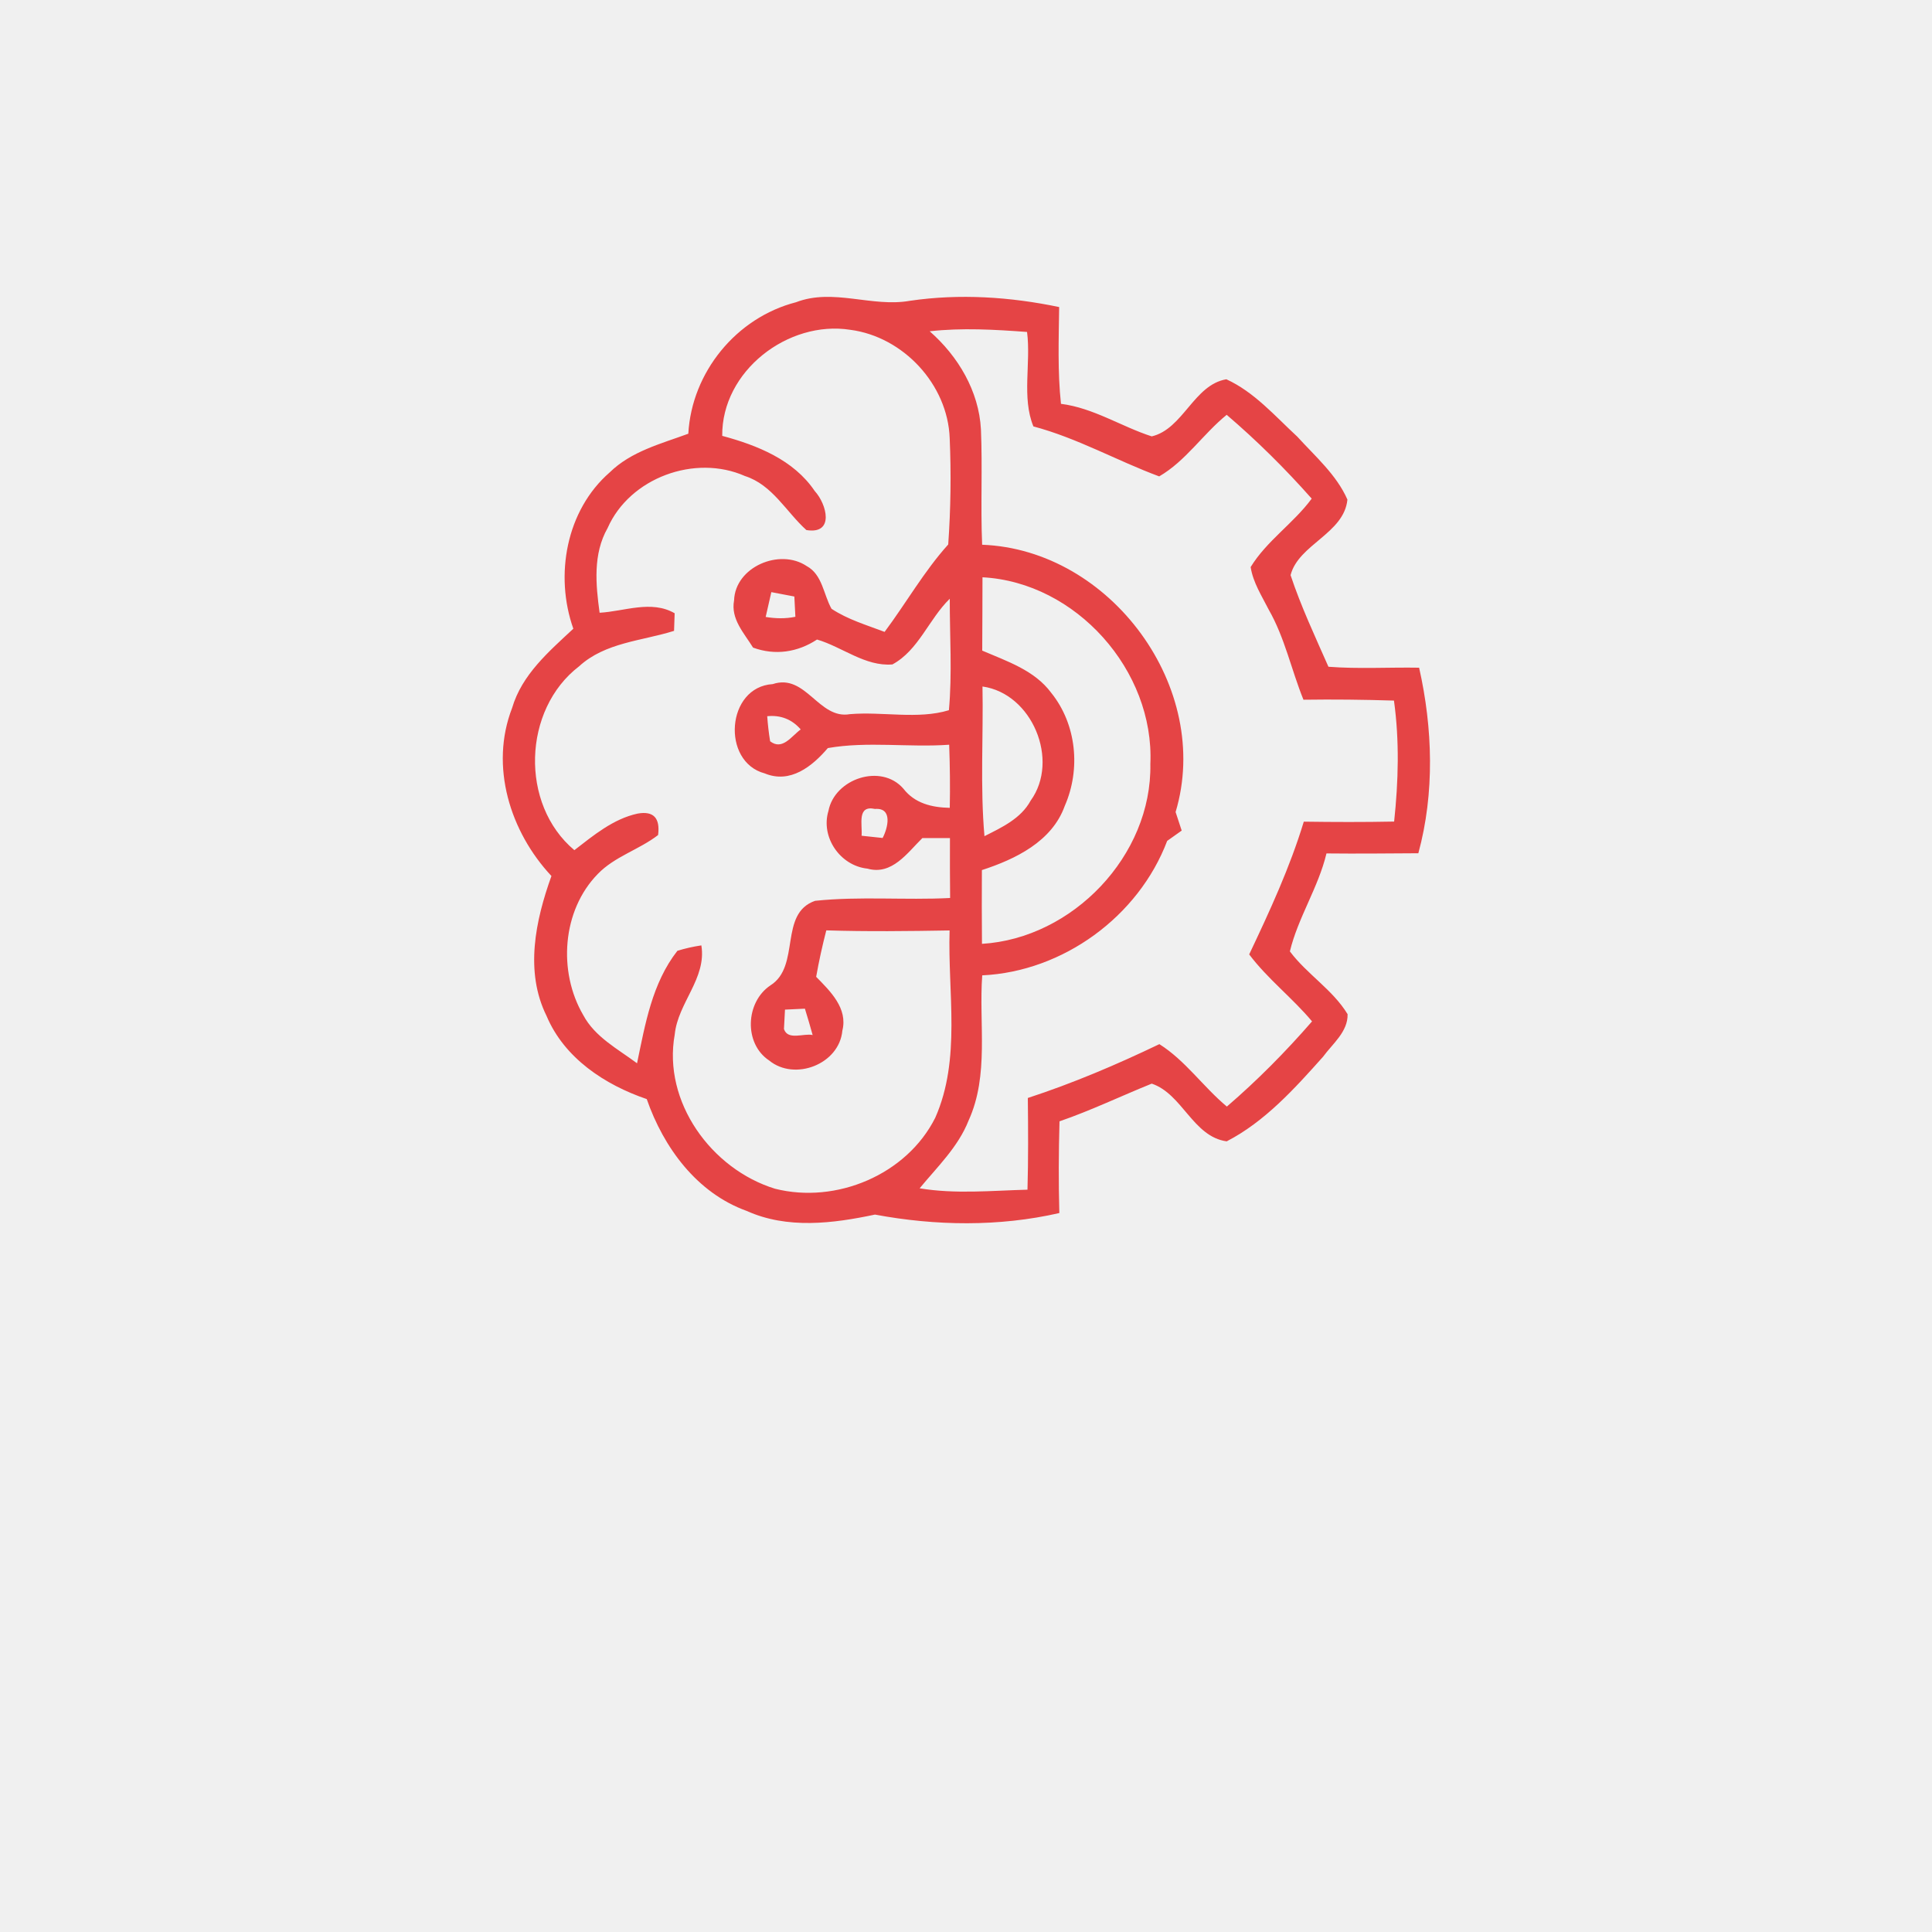
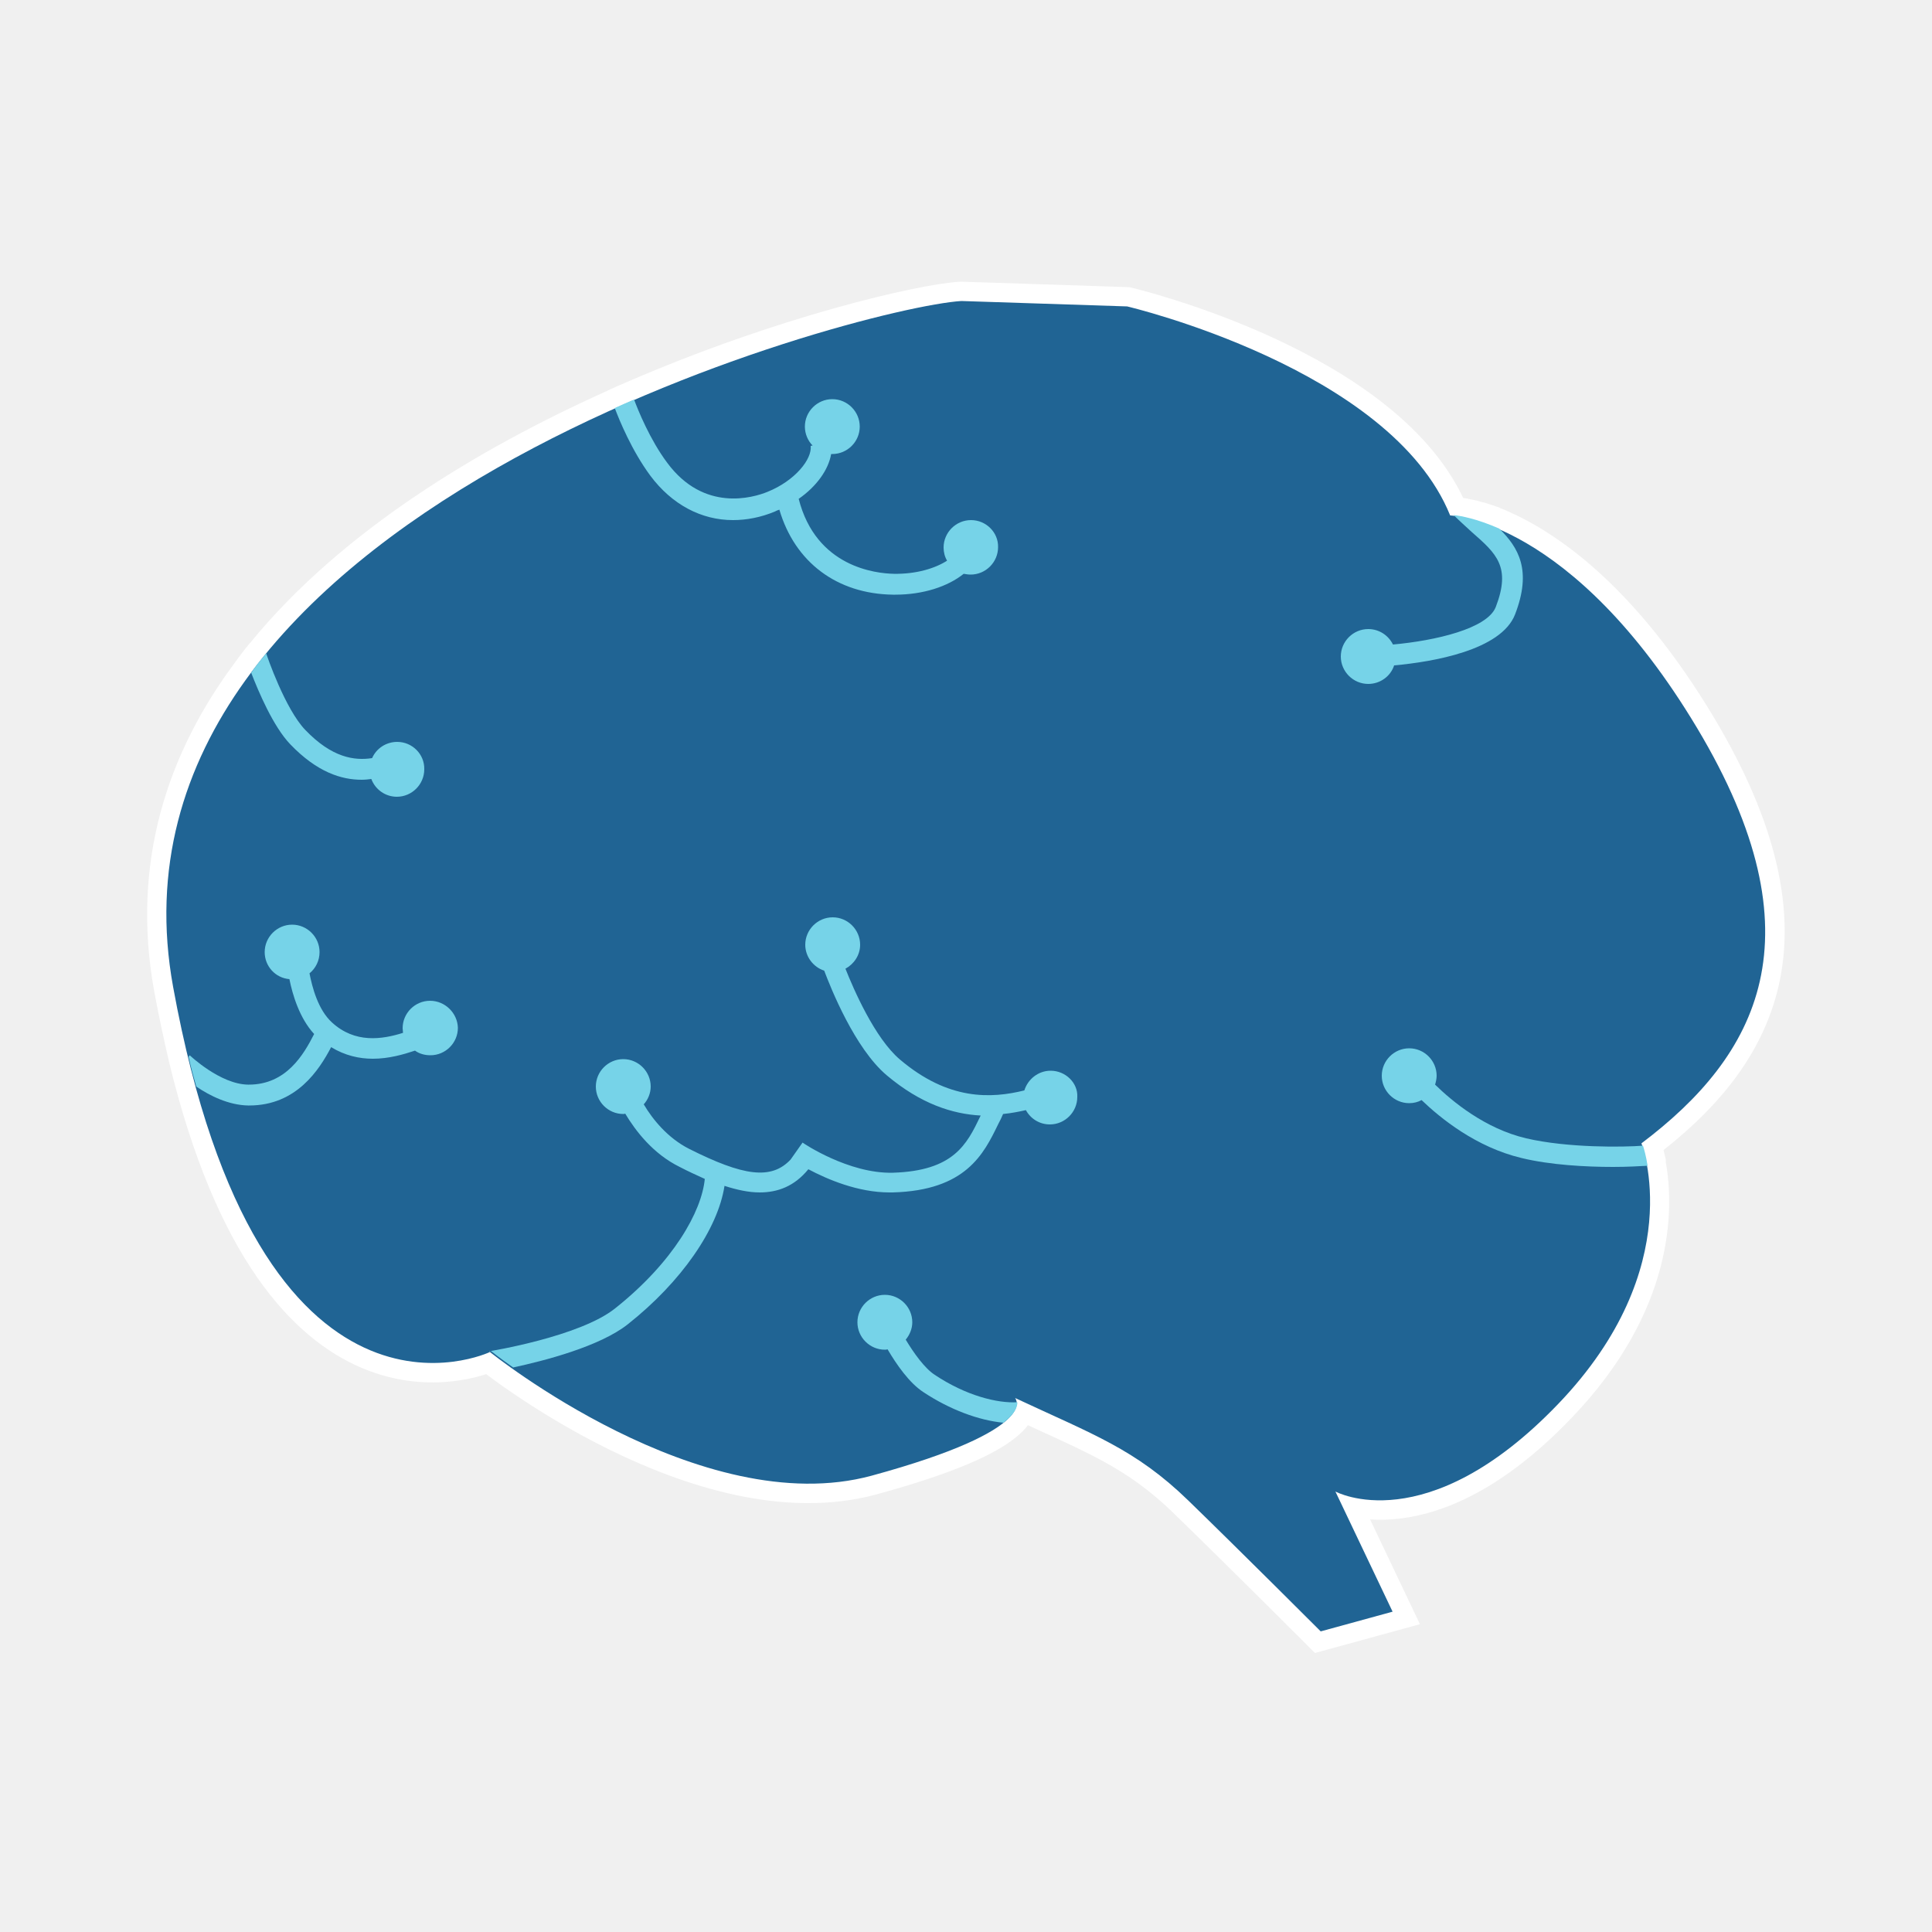
- <svg xmlns="http://www.w3.org/2000/svg" width="225pt" height="225pt" viewBox="0 0 225 225" version="1.1">
-   <g id="#ffffffff">
- </g>
-   <g id="#e54445ff">
-     <path fill="#e54445" opacity="1.00" d=" M 92.70 35.20 C 97.04 33.53 101.55 35.82 105.97 35.03 C 111.75 34.18 117.65 34.57 123.35 35.76 C 123.30 39.52 123.16 43.29 123.56 47.03 C 127.35 47.51 130.57 49.67 134.13 50.82 C 137.79 49.96 139.03 44.81 142.82 44.17 C 146.08 45.66 148.49 48.46 151.08 50.85 C 153.17 53.15 155.65 55.29 156.92 58.18 C 156.53 62.14 151.22 63.39 150.30 66.98 C 151.50 70.60 153.18 74.18 154.71 77.65 C 158.22 77.92 161.75 77.70 165.27 77.76 C 166.86 84.81 167.09 92.36 165.18 99.37 C 161.61 99.39 158.05 99.43 154.48 99.39 C 153.53 103.37 151.16 106.87 150.22 110.80 C 152.21 113.46 155.20 115.25 156.94 118.11 C 156.99 120.16 155.19 121.55 154.08 123.07 C 150.78 126.77 147.30 130.63 142.86 132.92 C 138.93 132.38 137.71 127.40 134.13 126.20 C 130.54 127.65 127.05 129.33 123.39 130.59 C 123.29 134.14 123.27 137.71 123.37 141.27 C 116.35 142.88 108.95 142.77 101.90 141.45 C 96.99 142.49 91.69 143.16 86.95 141.02 C 81.15 138.93 77.28 133.64 75.32 128.00 C 70.43 126.33 65.72 123.23 63.65 118.31 C 61.09 113.14 62.36 107.19 64.22 102.02 C 59.40 96.87 57.01 89.23 59.64 82.45 C 60.78 78.56 63.92 75.88 66.77 73.22 C 64.57 67.00 65.93 59.43 71.01 55.01 C 73.51 52.56 76.98 51.68 80.16 50.51 C 80.56 43.35 85.75 36.99 92.70 35.20 M 84.11 50.76 C 88.19 51.86 92.42 53.54 94.88 57.18 C 96.30 58.73 97.21 62.27 93.91 61.73 C 91.56 59.61 89.95 56.46 86.76 55.44 C 80.94 52.86 73.34 55.64 70.76 61.50 C 69.04 64.53 69.38 68.07 69.83 71.36 C 72.72 71.20 75.85 69.85 78.57 71.42 C 78.55 71.93 78.52 72.96 78.50 73.47 C 74.75 74.65 70.48 74.81 67.44 77.60 C 60.87 82.63 60.52 93.67 66.89 99.01 C 69.13 97.28 71.43 95.36 74.26 94.75 C 76.10 94.42 76.90 95.26 76.64 97.25 C 74.42 98.96 71.59 99.74 69.62 101.78 C 65.45 106.04 64.97 113.16 67.92 118.21 C 69.28 120.77 71.95 122.16 74.19 123.83 C 75.14 119.28 75.94 114.50 78.89 110.73 C 79.80 110.45 80.73 110.24 81.68 110.10 C 82.31 113.94 78.95 116.78 78.58 120.47 C 77.16 128.32 82.85 136.16 90.26 138.44 C 97.38 140.24 105.59 136.81 108.92 130.17 C 111.95 123.33 110.36 115.60 110.59 108.36 C 105.80 108.44 101.01 108.50 96.23 108.35 C 95.77 110.14 95.37 111.94 95.05 113.76 C 96.69 115.43 98.76 117.43 98.10 120.03 C 97.74 123.95 92.54 125.94 89.57 123.50 C 86.60 121.53 86.82 116.70 89.72 114.76 C 93.28 112.52 90.66 106.40 94.92 104.91 C 100.14 104.36 105.41 104.85 110.65 104.58 C 110.63 102.25 110.62 99.92 110.63 97.60 C 109.56 97.60 108.49 97.60 107.42 97.60 C 105.67 99.32 103.88 101.97 101.02 101.16 C 97.85 100.83 95.55 97.50 96.48 94.44 C 97.20 90.68 102.62 88.86 105.21 91.85 C 106.53 93.56 108.52 94.04 110.61 94.08 C 110.66 91.63 110.63 89.17 110.54 86.73 C 105.85 87.07 101.03 86.31 96.41 87.12 C 94.60 89.24 92.04 91.31 89.06 90.07 C 83.98 88.72 84.58 80.00 89.99 79.67 C 93.85 78.38 95.34 83.82 98.98 83.17 C 102.78 82.85 106.91 83.81 110.51 82.71 C 110.90 78.40 110.60 74.06 110.61 69.73 C 108.18 72.09 106.98 75.73 103.93 77.38 C 100.76 77.64 98.09 75.34 95.15 74.48 C 92.89 75.97 90.26 76.36 87.70 75.42 C 86.66 73.73 85.08 72.09 85.49 69.92 C 85.62 66.02 90.80 63.82 93.94 65.92 C 95.79 66.92 95.90 69.24 96.84 70.90 C 98.73 72.15 100.92 72.79 103.02 73.59 C 105.53 70.23 107.61 66.54 110.43 63.41 C 110.72 59.29 110.78 55.15 110.60 51.02 C 110.37 44.78 105.20 39.22 99.03 38.41 C 91.77 37.27 84.04 43.22 84.11 50.76 M 108.27 38.58 C 111.58 41.48 114.00 45.54 114.24 50.00 C 114.43 54.48 114.19 58.96 114.38 63.44 C 129.35 64.00 141.24 80.13 136.91 94.57 C 137.15 95.29 137.39 96.01 137.62 96.73 C 137.20 97.03 136.35 97.63 135.93 97.93 C 132.59 106.74 123.80 113.15 114.39 113.59 C 113.98 119.22 115.22 125.19 112.80 130.50 C 111.59 133.57 109.16 135.89 107.10 138.39 C 111.25 139.08 115.48 138.66 119.66 138.55 C 119.76 134.99 119.74 131.43 119.70 127.87 C 124.96 126.15 130.04 123.99 135.02 121.60 C 138.05 123.51 140.13 126.58 142.88 128.87 C 146.43 125.82 149.73 122.48 152.80 118.95 C 150.51 116.21 147.63 114.01 145.48 111.15 C 147.87 106.11 150.21 101.05 151.84 95.69 C 155.34 95.74 158.85 95.75 162.36 95.68 C 162.86 90.99 162.99 86.27 162.34 81.59 C 158.83 81.48 155.31 81.44 151.80 81.49 C 150.39 78.01 149.63 74.27 147.75 70.99 C 146.94 69.39 145.93 67.84 145.65 66.04 C 147.53 62.97 150.64 60.95 152.76 58.07 C 149.68 54.59 146.39 51.33 142.86 48.31 C 140.10 50.55 138.09 53.69 135.00 55.48 C 130.11 53.67 125.47 51.02 120.35 49.66 C 118.97 46.31 120.08 42.27 119.61 38.66 C 115.83 38.38 112.04 38.16 108.27 38.58 M 114.42 67.23 C 114.40 70.08 114.42 72.92 114.39 75.77 C 117.27 77.01 120.47 78.05 122.42 80.68 C 125.38 84.35 125.88 89.58 124.00 93.86 C 122.52 98.00 118.26 100.06 114.35 101.33 C 114.34 104.19 114.33 107.06 114.36 109.92 C 124.93 109.28 134.17 99.63 133.97 88.97 C 134.46 78.10 125.32 67.81 114.42 67.23 M 89.17 71.85 C 90.31 72.04 91.48 72.07 92.63 71.83 C 92.60 71.24 92.54 70.06 92.51 69.47 C 91.84 69.34 90.50 69.09 89.83 68.96 C 89.61 69.92 89.39 70.88 89.17 71.85 M 114.42 79.95 C 114.53 85.76 114.14 91.58 114.65 97.38 C 116.67 96.36 118.90 95.33 120.03 93.24 C 123.43 88.54 120.21 80.76 114.42 79.95 M 89.35 83.41 C 89.42 84.39 89.53 85.36 89.69 86.33 C 91.13 87.44 92.19 85.71 93.25 84.95 C 92.24 83.77 90.89 83.25 89.35 83.41 M 100.34 97.33 C 100.95 97.39 102.18 97.53 102.79 97.59 C 103.39 96.46 104.01 94.04 101.90 94.21 C 99.77 93.74 100.45 96.03 100.34 97.33 M 91.42 117.58 C 91.39 118.14 91.33 119.28 91.30 119.84 C 91.75 121.21 93.62 120.30 94.64 120.54 C 94.36 119.51 94.05 118.49 93.74 117.47 C 93.16 117.50 92.00 117.55 91.42 117.58 Z" />
+ <svg xmlns="http://www.w3.org/2000/svg" version="1.1" viewBox="0 0 500 500" xml:space="preserve">
+   <style type="text/css">
+ 	.st0{fill:#FFFFFF;stroke:#FFFFFF;stroke-width:10;stroke-miterlimit:10;}
+ 	.st1{fill:#206494;}
+ 	.st2{fill:#76D3E8;}
+ </style>
+   <g id="border">
+     <path class="st0" d="M439.3,188.3c-19.7-32.9-39.1-46.2-51.3-51.5c0,0,0,0,0,0c0,0,0,0,0,0c-0.7-0.3-1.4-0.6-2-0.8   c-0.1,0-0.1,0-0.2-0.1c-0.6-0.2-1.2-0.5-1.8-0.6c-0.1,0-0.1,0-0.2-0.1c-0.6-0.2-1.2-0.4-1.7-0.5c0,0,0,0-0.1,0   c-0.5-0.2-1-0.3-1.5-0.4c-0.1,0-0.1,0-0.2,0c-0.4-0.1-0.9-0.2-1.3-0.3c0,0-0.1,0-0.1,0c-0.4-0.1-0.8-0.2-1.1-0.2c0,0,0,0,0,0   c-0.3-0.1-0.6-0.1-0.9-0.2c0,0,0,0-0.1,0c-0.3,0-0.5-0.1-0.7-0.1c0,0,0,0,0,0c0,0,0,0,0,0c-0.6-0.1-0.9-0.1-0.9-0.1   c-15.4-38.1-83.6-54.1-83.6-54.1l-42.9-1.4c-10.1,0.6-45.9,8.8-84.8,25.7v0c0,0,0,0,0,0c-1.6,0.7-3.3,1.4-4.9,2.2c0,0,0,0,0,0v0   c-32.9,14.8-67.4,35.7-90.1,63.4v0c0,0,0,0,0,0c-1.4,1.6-2.7,3.3-3.9,5c0,0,0,0,0,0l0,0c-17,22.7-25.9,49.7-20.2,81.3   c1.2,6.5,2.5,12.5,3.8,18.1l0,0c0,0,0,0,0,0c24,99.3,75.5,77.5,78,76.4c0,0,0,0,0,0c0.1,0,0.1,0,0.1,0s54.6,44,98.9,31.9   c20.1-5.5,29.5-10.1,33.9-13.6h0c0,0,0,0,0,0c2.7-2.1,3.5-3.7,3.6-4.9c0,0,0,0,0,0c0-0.2,0-0.3,0-0.4v0l0,0   c-0.1-0.8-0.4-1.2-0.4-1.2c20.1,9.4,31.2,13.2,44.8,26.5c13.7,13.3,34.3,33.9,34.3,33.9l18.6-5.1l-14.8-31.1c0,0,23.6,13,57.6-22.6   c25.3-26.4,24.9-50.9,23-61.7h0c0,0,0,0,0,0c0-0.3-0.1-0.5-0.1-0.8c0-0.1,0-0.1,0-0.2c-0.2-0.8-0.3-1.5-0.5-2.1   c0-0.1,0-0.2-0.1-0.2c0-0.2-0.1-0.3-0.1-0.5c0-0.1,0-0.1-0.1-0.2c-0.1-0.2-0.1-0.5-0.2-0.7c0-0.1,0-0.1-0.1-0.2   c0-0.1-0.1-0.2-0.1-0.3c0,0,0,0,0,0h0c-0.1-0.4-0.2-0.7-0.2-0.7C455,273.1,471.6,242.4,439.3,188.3z" />
+   </g>
+   <g id="object">
+     <g>
+       <path class="st1" d="M126.8,349.9c0,0-59.6,28.4-82-94.5s177.7-175.9,204-177.5l42.9,1.4c0,0,68.2,16,83.6,54.1    c0,0,31.5,0.9,63.9,55s15.7,84.8-14.4,107.5c0,0,12.5,32-21.6,67.5s-57.6,22.6-57.6,22.6l14.8,31.1l-18.6,5.1    c0,0-20.6-20.6-34.3-33.9c-13.7-13.3-24.7-17.1-44.8-26.5c0,0,7.2,8-37.1,20.1C181.4,393.9,126.8,349.9,126.8,349.9z" />
+       <path class="st2" d="M380.9,137.7c6.4,5.6,10.2,9,6.2,19.4c-2.2,5.6-15.6,8.7-26.6,9.7c-1.2-2.4-3.6-4-6.4-4    c-3.9,0-7.1,3.2-7.1,7.1c0,3.9,3.2,7.1,7.1,7.1c3.1,0,5.8-2,6.7-4.8c10-0.9,27.7-3.9,31.3-13.2c4.4-11.4,0.9-17.3-4.1-22.2    c-5.9-2.6-10-3.3-11.8-3.5C377.8,134.9,379.4,136.3,380.9,137.7z" />
+       <path class="st2" d="M426.4,301.7c-0.4-2.5-0.9-4.3-1.2-5.2c-5,0.4-19.5,0.6-30.2-1.9c-10.7-2.5-19.2-9.6-23.6-13.9    c0.2-0.7,0.4-1.5,0.4-2.3c0-3.9-3.2-7.1-7.1-7.1c-3.9,0-7.1,3.2-7.1,7.1c0,3.9,3.2,7.1,7.1,7.1c1.2,0,2.3-0.3,3.2-0.8    c4.9,4.7,14.1,12.2,25.9,15c7.4,1.8,16.6,2.3,23.7,2.3C421.2,302,424.5,301.8,426.4,301.7z" />
+       <path class="st2" d="M271.9,277.1c-3.2,0-5.9,2.2-6.8,5.1c-8.5,2.1-19.6,2.7-32.2-8c-6.5-5.5-12-18.2-14.1-23.5    c2.2-1.2,3.8-3.5,3.8-6.2c0-3.9-3.2-7.1-7.1-7.1s-7.1,3.2-7.1,7.1c0,3.1,2.1,5.8,4.9,6.7c1.7,4.5,7.9,20.1,16.2,27.1    c8.8,7.4,17,10,24.3,10.4c0,0.1-0.1,0.1-0.1,0.2c-3.5,7.3-6.9,14.1-22.6,14.6c-11.5,0.3-23.3-7.7-23.4-7.8l-3.1,4.4c0,0,0,0,0,0    c-5,5.3-12.2,4.3-26.3-2.8c-5.5-2.8-9.4-7.6-11.7-11.5c1.1-1.2,1.8-2.9,1.8-4.6c0-3.9-3.2-7.1-7.1-7.1c-3.9,0-7.1,3.2-7.1,7.1    c0,3.9,3.2,7.1,7.1,7.1c0.2,0,0.3,0,0.5-0.1c2.7,4.5,7.2,10.4,14.1,13.8c2.1,1.1,4.3,2.1,6.5,3.1c-0.8,8.4-8.1,21.5-23.2,33.5    c-9.1,7.3-32.4,11.1-32.6,11.1l0,0.1c0.3-0.1,0.4-0.2,0.4-0.2s2.1,1.7,5.8,4.3c7.9-1.7,22.4-5.4,29.7-11.2    c13.9-11,23.3-24.7,25-35.8c3.1,1,6.2,1.7,9.1,1.7c4.7,0,9-1.6,12.6-6c4.9,2.6,12.8,6,21,6c0.3,0,0.6,0,0.8,0    c19-0.5,23.6-10,27.3-17.6c0.5-0.9,0.9-1.8,1.3-2.7c2.1-0.2,4.1-0.6,5.9-1c1.2,2.2,3.5,3.7,6.2,3.7c3.9,0,7.1-3.2,7.1-7.1    C279,280.3,275.8,277.1,271.9,277.1z" />
+       <path class="st2" d="M241.9,355.8c-2.6-1.7-5.4-5.6-7.5-9.1c1-1.2,1.7-2.8,1.7-4.5c0-3.9-3.2-7.1-7.1-7.1c-3.9,0-7.1,3.2-7.1,7.1    c0,3.9,3.2,7.1,7.1,7.1c0.2,0,0.4,0,0.7-0.1c2.3,3.9,5.6,8.7,9.3,11.1c6.8,4.5,14.3,7.3,20.7,7.9c3.1-2.4,3.6-4.2,3.6-5.3    C258.1,363.2,250,361.2,241.9,355.8z" />
+       <path class="st2" d="M251.3,134.6c-3.9,0-7.1,3.2-7.1,7.1c0,1.2,0.3,2.4,0.9,3.4c-3.1,2-8,3.5-13.8,3.4    c-4.6-0.1-20.1-1.7-24.6-19.4c4.6-3.2,7.7-7.5,8.4-11.6c0.1,0,0.2,0,0.3,0c3.9,0,7.1-3.2,7.1-7.1c0-3.9-3.2-7.1-7.1-7.1    c-3.9,0-7.1,3.2-7.1,7.1c0,1.9,0.8,3.7,2,4.9l-0.5,0.1c0.4,3.4-4,9-11.2,11.9c-3.7,1.5-16.4,5.3-25.9-7.5    c-4.5-6-7.6-13.7-8.6-16.4c-1.6,0.7-3.3,1.4-5,2.2c1.2,3.2,4.4,11,9.2,17.5c5.6,7.5,13.2,11.5,21.4,11.5c3.5,0,7.2-0.7,10.8-2.2    c0.4-0.2,0.8-0.4,1.2-0.5c4,13.6,14.9,21.8,29.4,22c0.2,0,0.4,0,0.6,0c7.2,0,13.6-2.1,17.7-5.4c0.6,0.1,1.2,0.2,1.8,0.2    c3.9,0,7.1-3.2,7.1-7.1C258.4,137.8,255.2,134.6,251.3,134.6z" />
+       <path class="st2" d="M102.8,192c-2.9,0-5.4,1.7-6.5,4.2c-4.6,0.7-10.4-0.1-17.3-7.3c-5.2-5.4-9.9-19.1-10.1-19.8    c-1.4,1.6-2.7,3.3-3.9,5c1.9,4.9,5.7,13.9,10.1,18.5c7,7.3,13.3,9.2,18.5,9.2c0.9,0,1.7-0.1,2.5-0.2c1,2.7,3.6,4.6,6.6,4.6    c3.9,0,7.1-3.2,7.1-7.1C109.9,195.2,106.7,192,102.8,192z" />
+       <path class="st2" d="M111.3,259c-3.9,0-7.1,3.2-7.1,7.1c0,0.4,0.1,0.8,0.1,1.2c-5.4,1.7-12.4,2.8-18.4-2.7    c-3.6-3.3-5.1-9.1-5.8-12.7c1.6-1.3,2.6-3.3,2.6-5.5c0-3.9-3.2-7.1-7.1-7.1c-3.9,0-7.1,3.2-7.1,7.1c0,3.7,2.8,6.7,6.4,7    c0.8,4,2.6,10.1,6.4,14.2c-2.7,5.3-7.2,13.1-16.9,13.1c-0.1,0-0.2,0-0.2,0c-7.2-0.1-15-7.5-15.1-7.6l-0.3,0.4    c0.6,2.7,1.3,5.3,2,7.7c3.5,2.4,8.4,4.8,13.4,4.9c0.1,0,0.2,0,0.3,0c12.2,0,18.1-9.2,21.2-15.1c3.6,2.2,7.3,3,10.8,3    c4.1,0,7.9-1.1,10.9-2.1c1.1,0.8,2.5,1.2,4,1.2c3.9,0,7.1-3.2,7.1-7.1C118.4,262.2,115.2,259,111.3,259z" />
+     </g>
  </g>
</svg>
